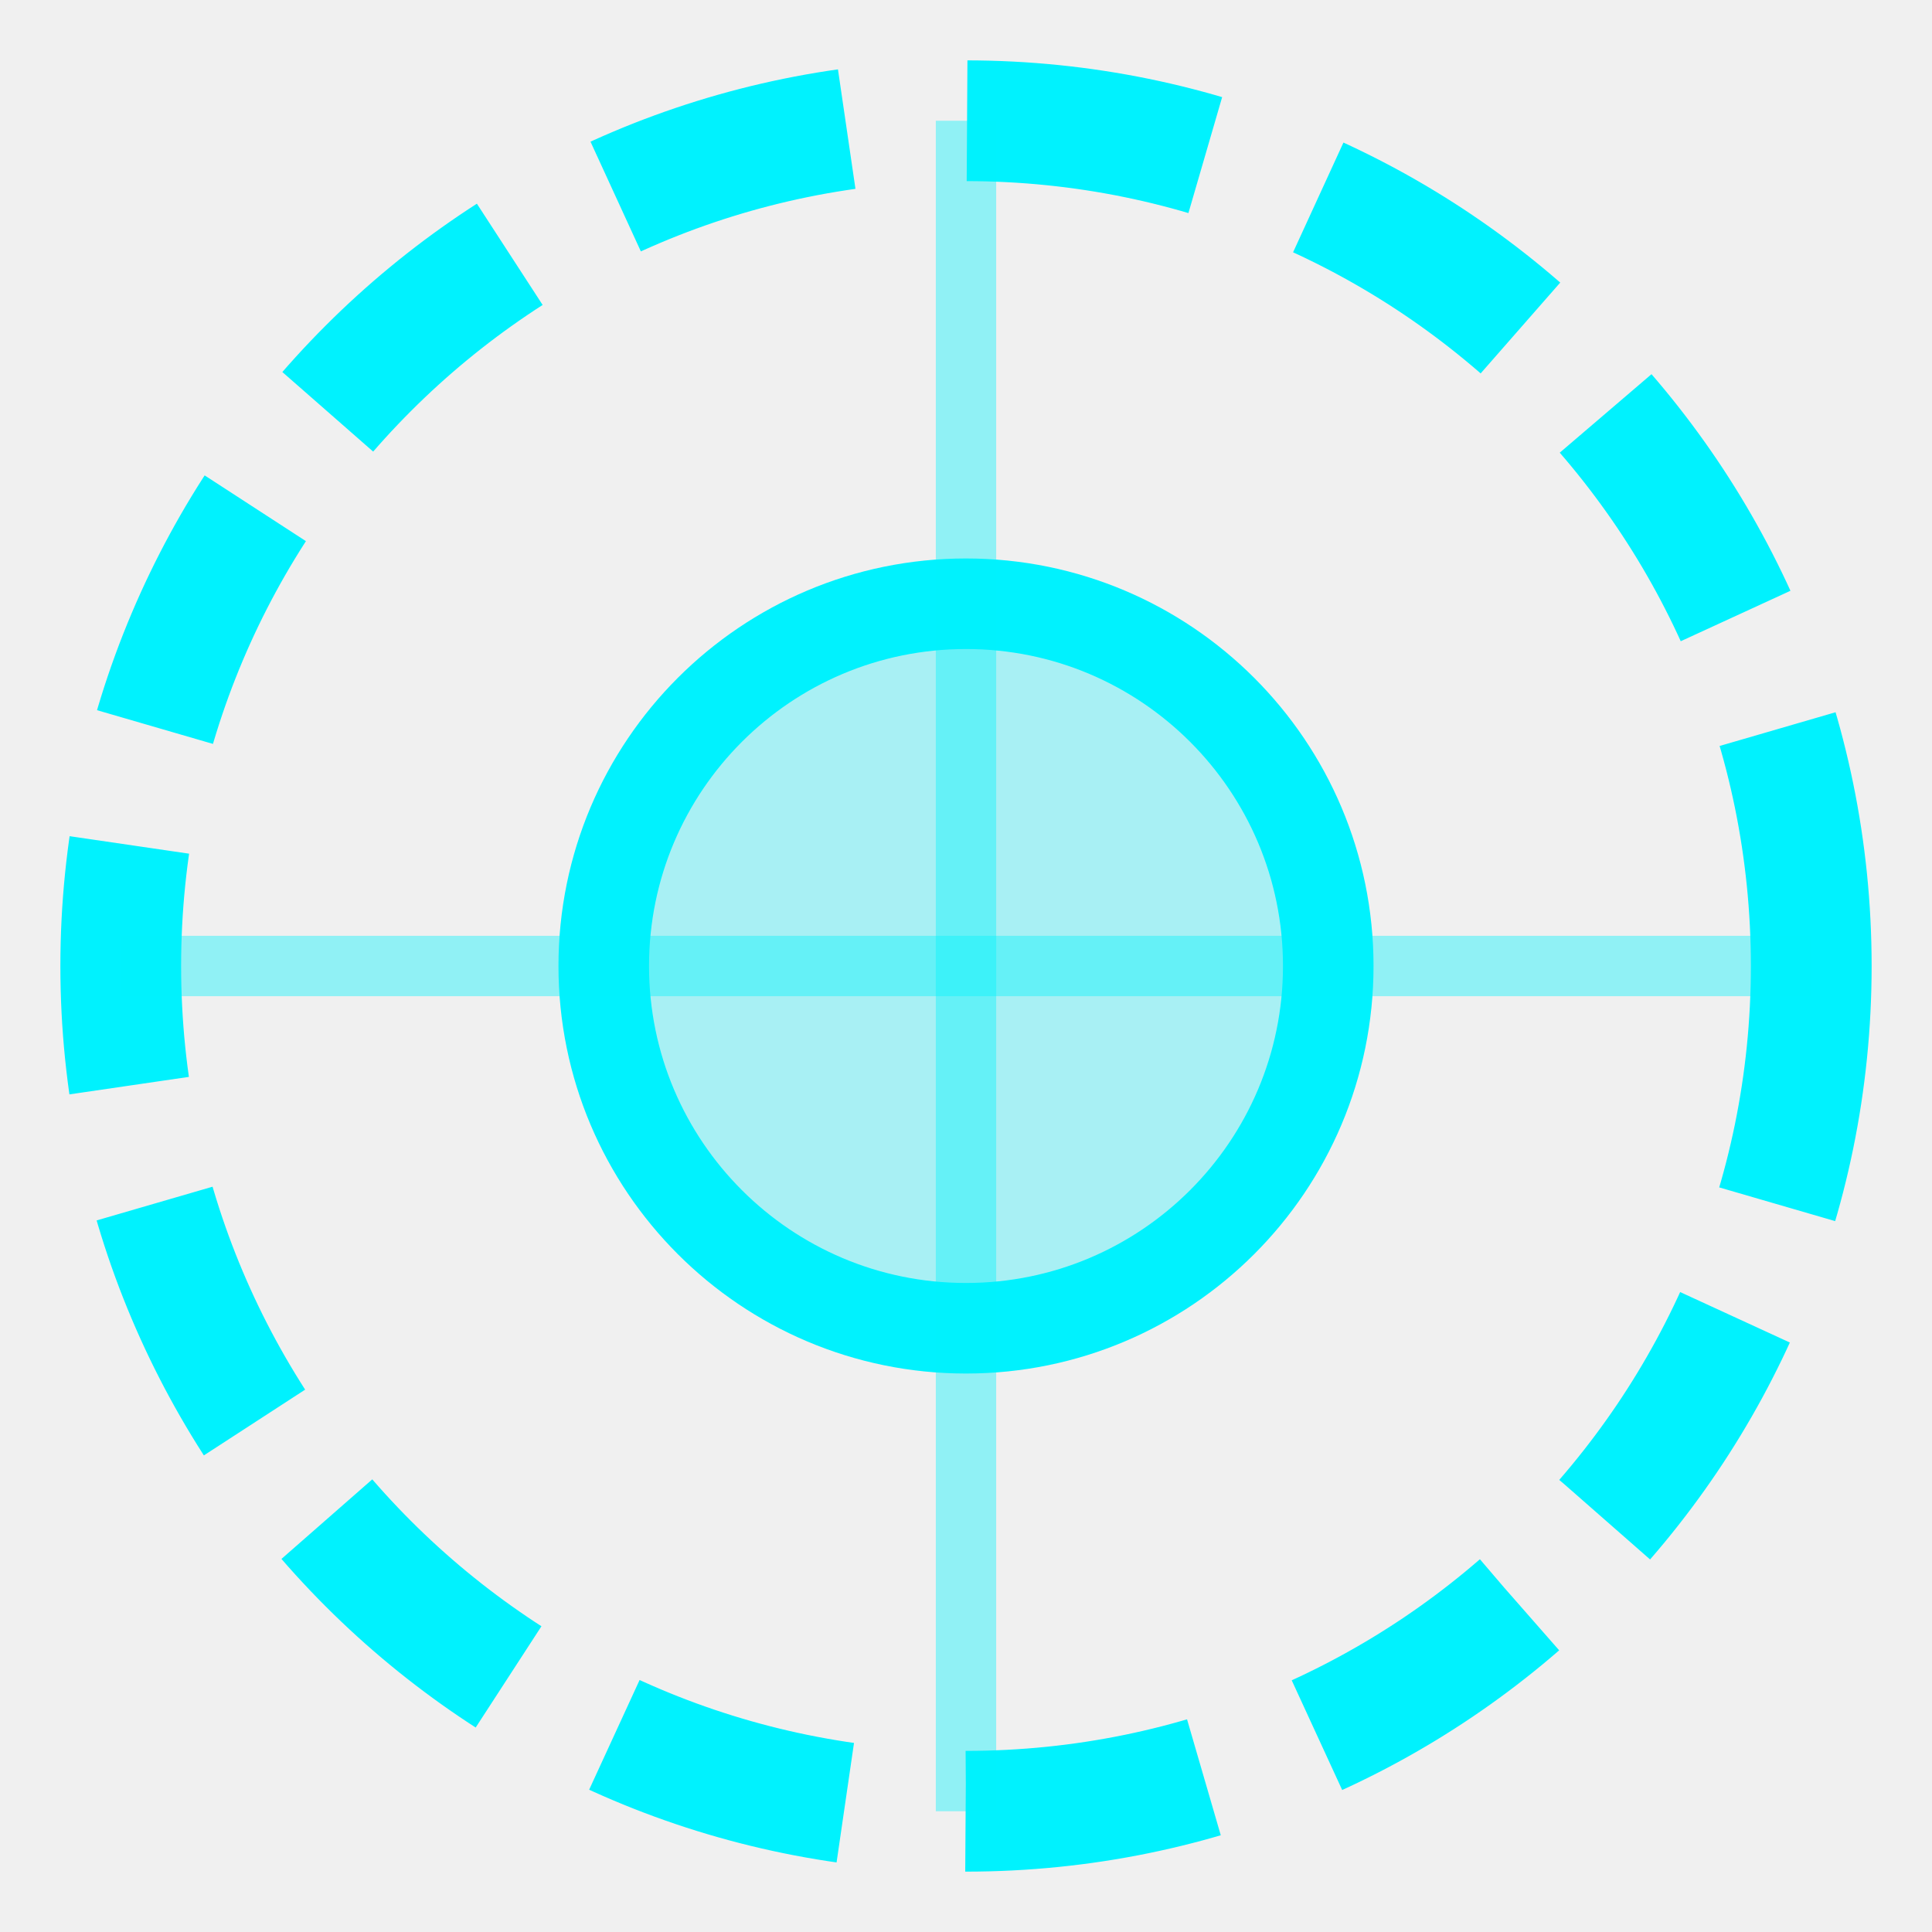
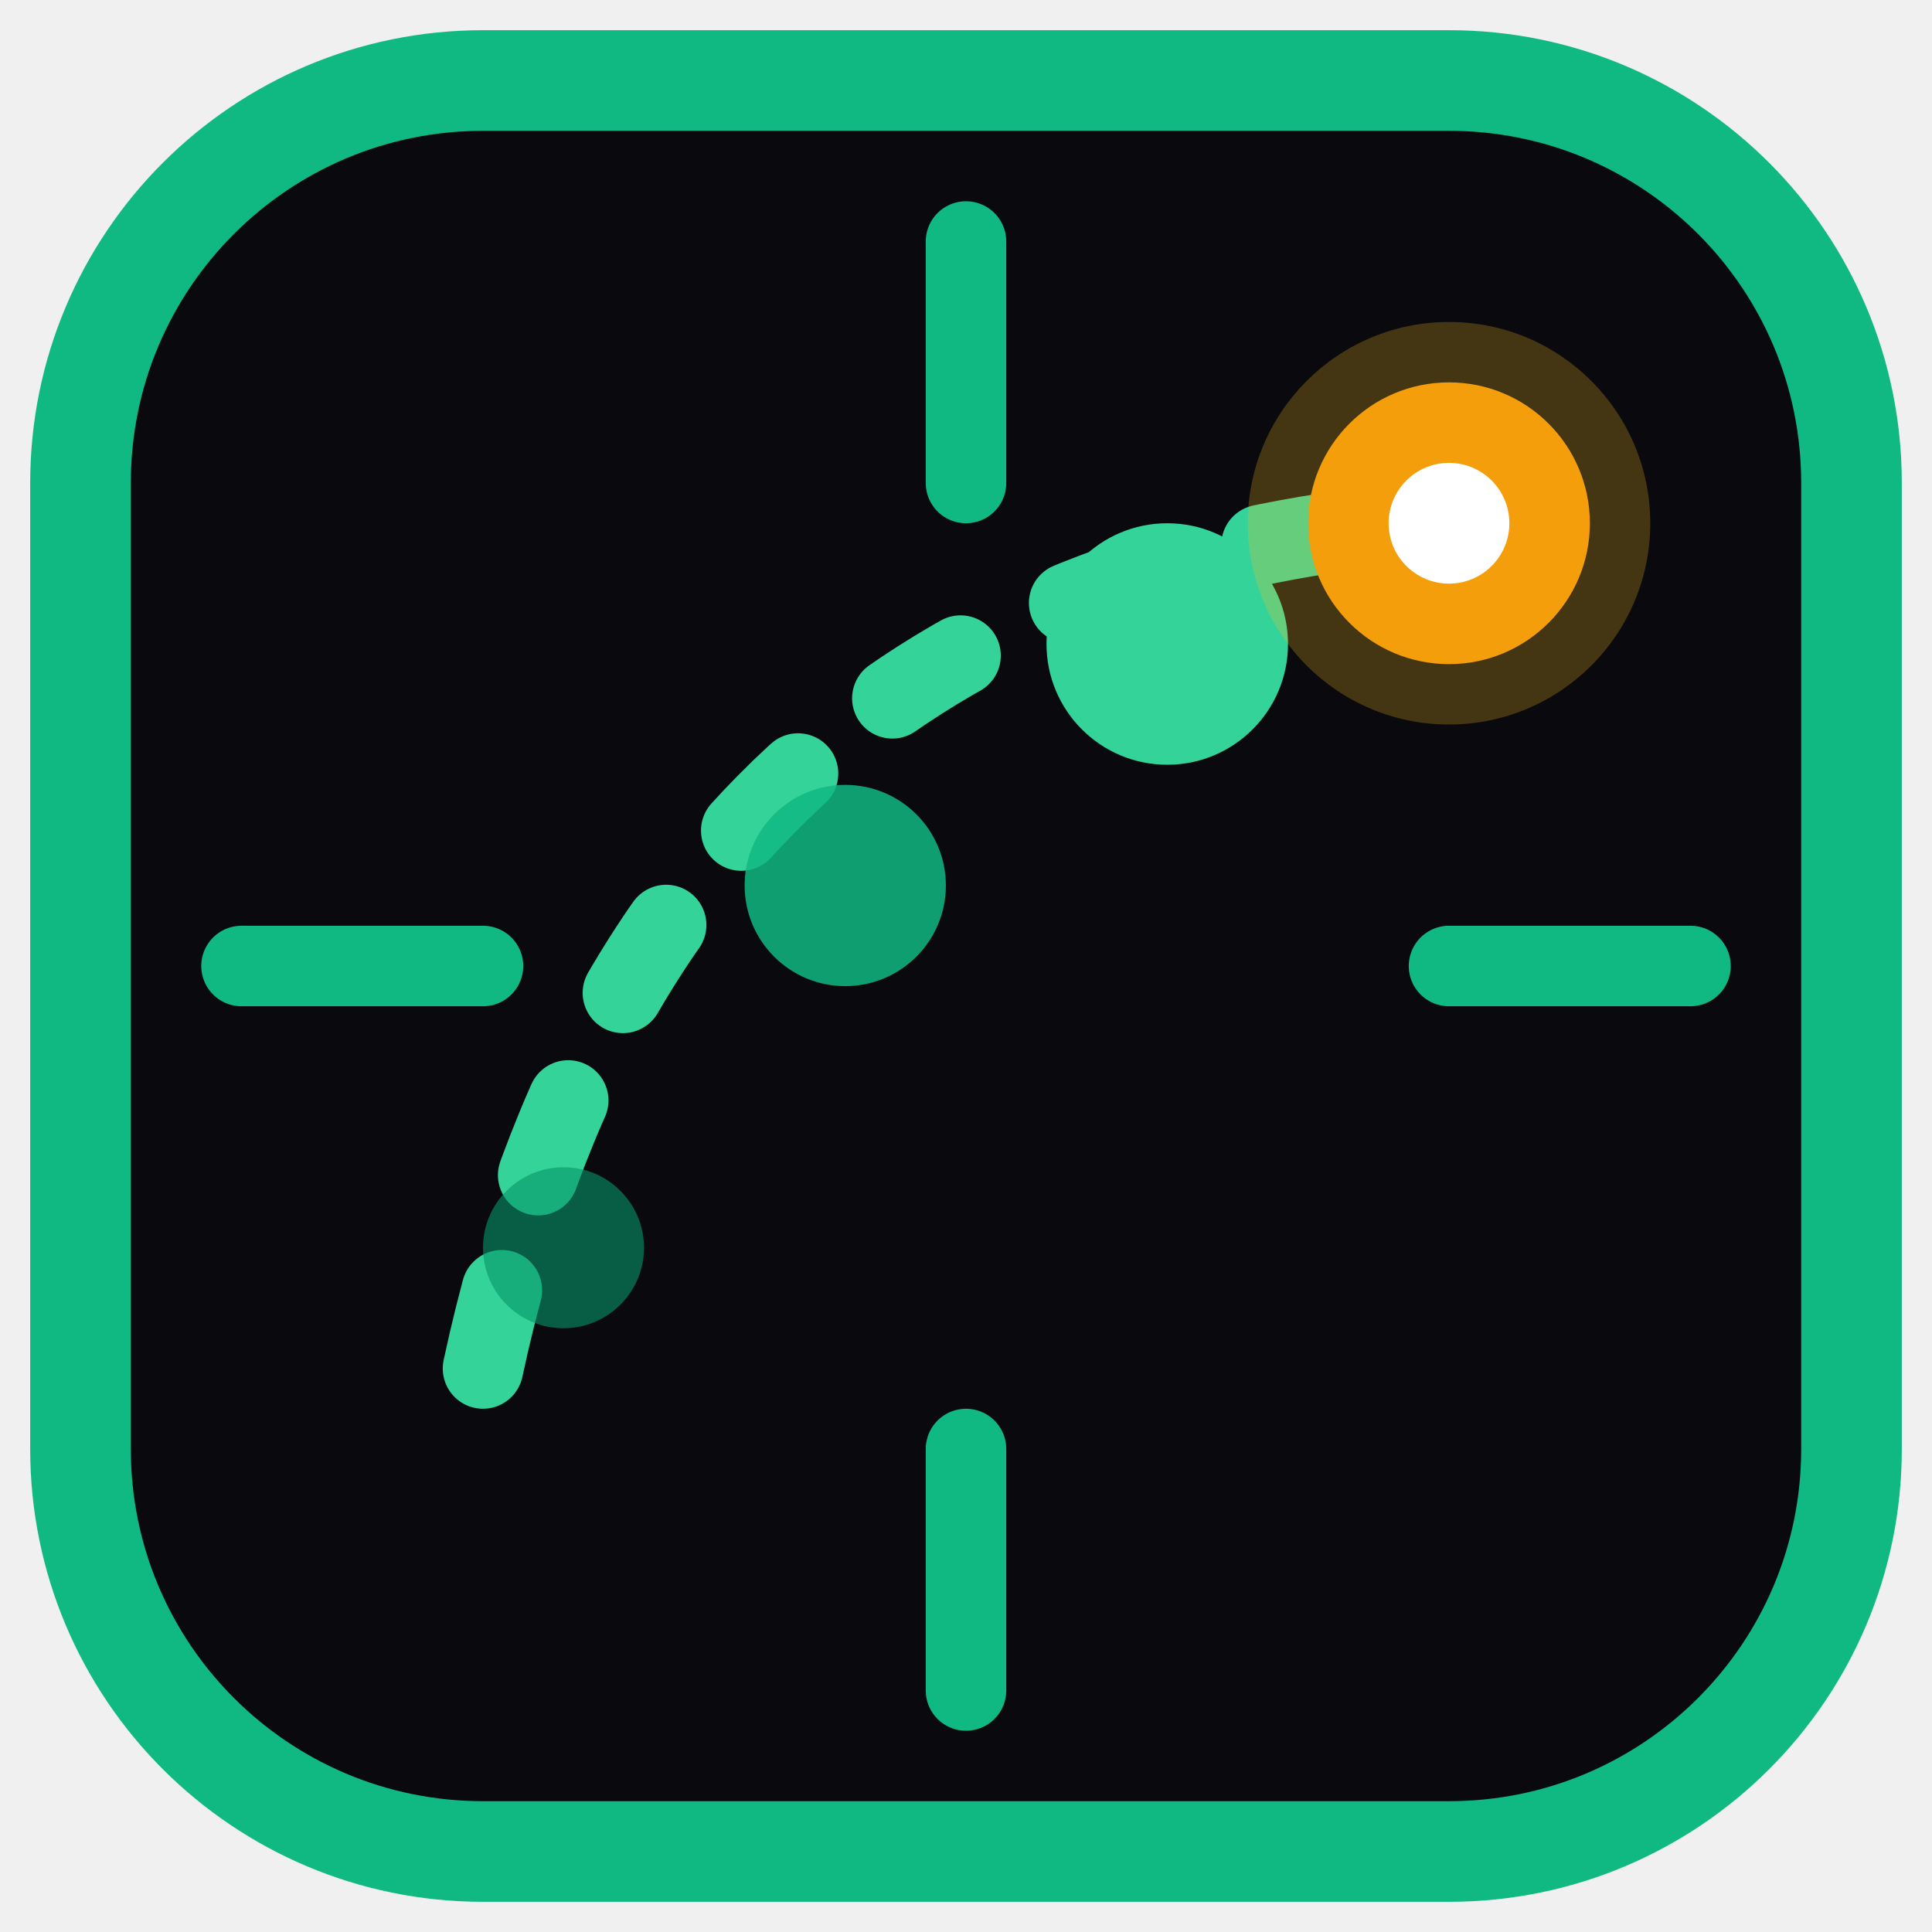
- <svg xmlns="http://www.w3.org/2000/svg" viewBox="0 0 32 32" fill="none">
-   <circle cx="16" cy="16" r="14" stroke="#00f2fe" stroke-width="2" stroke-dasharray="4 2" />
-   <circle cx="16" cy="16" r="6" fill="#00f2fe" fill-opacity="0.3" stroke="#00f2fe" stroke-width="1.5" />
-   <line x1="16" y1="2" x2="16" y2="30" stroke="#00f2fe" stroke-width="1" stroke-opacity="0.4" />
-   <line x1="2" y1="16" x2="30" y2="16" stroke="#00f2fe" stroke-width="1" stroke-opacity="0.4" />
+ <svg xmlns="http://www.w3.org/2000/svg" viewBox="0 0 48 48" fill="none">
+   <rect x="2" y="2" width="44" height="44" rx="10" fill="#0a0a0e" stroke="#10b981" stroke-width="2.5" />
+   <line x1="24" y1="6" x2="24" y2="12" stroke="#10b981" stroke-width="2" stroke-linecap="round" />
+   <line x1="24" y1="36" x2="24" y2="42" stroke="#10b981" stroke-width="2" stroke-linecap="round" />
+   <line x1="6" y1="24" x2="12" y2="24" stroke="#10b981" stroke-width="2" stroke-linecap="round" />
+   <line x1="36" y1="24" x2="42" y2="24" stroke="#10b981" stroke-width="2" stroke-linecap="round" />
+   <path d="M 12 34 C 15 20, 24 14, 35 13" stroke="#34d399" stroke-width="2" stroke-dasharray="2 3" stroke-linecap="round" />
+   <circle cx="14" cy="31" r="2" fill="#059669" opacity="0.6" />
+   <circle cx="21" cy="22" r="2.5" fill="#10b981" opacity="0.85" />
+   <circle cx="29" cy="16" r="3" fill="#34d399" />
+   <circle cx="36" cy="13" r="5" fill="#fbbf24" fill-opacity="0.25" />
+   <circle cx="36" cy="13" r="3.5" fill="#f59e0b" />
+   <circle cx="36" cy="13" r="1.5" fill="#ffffff" />
</svg>
